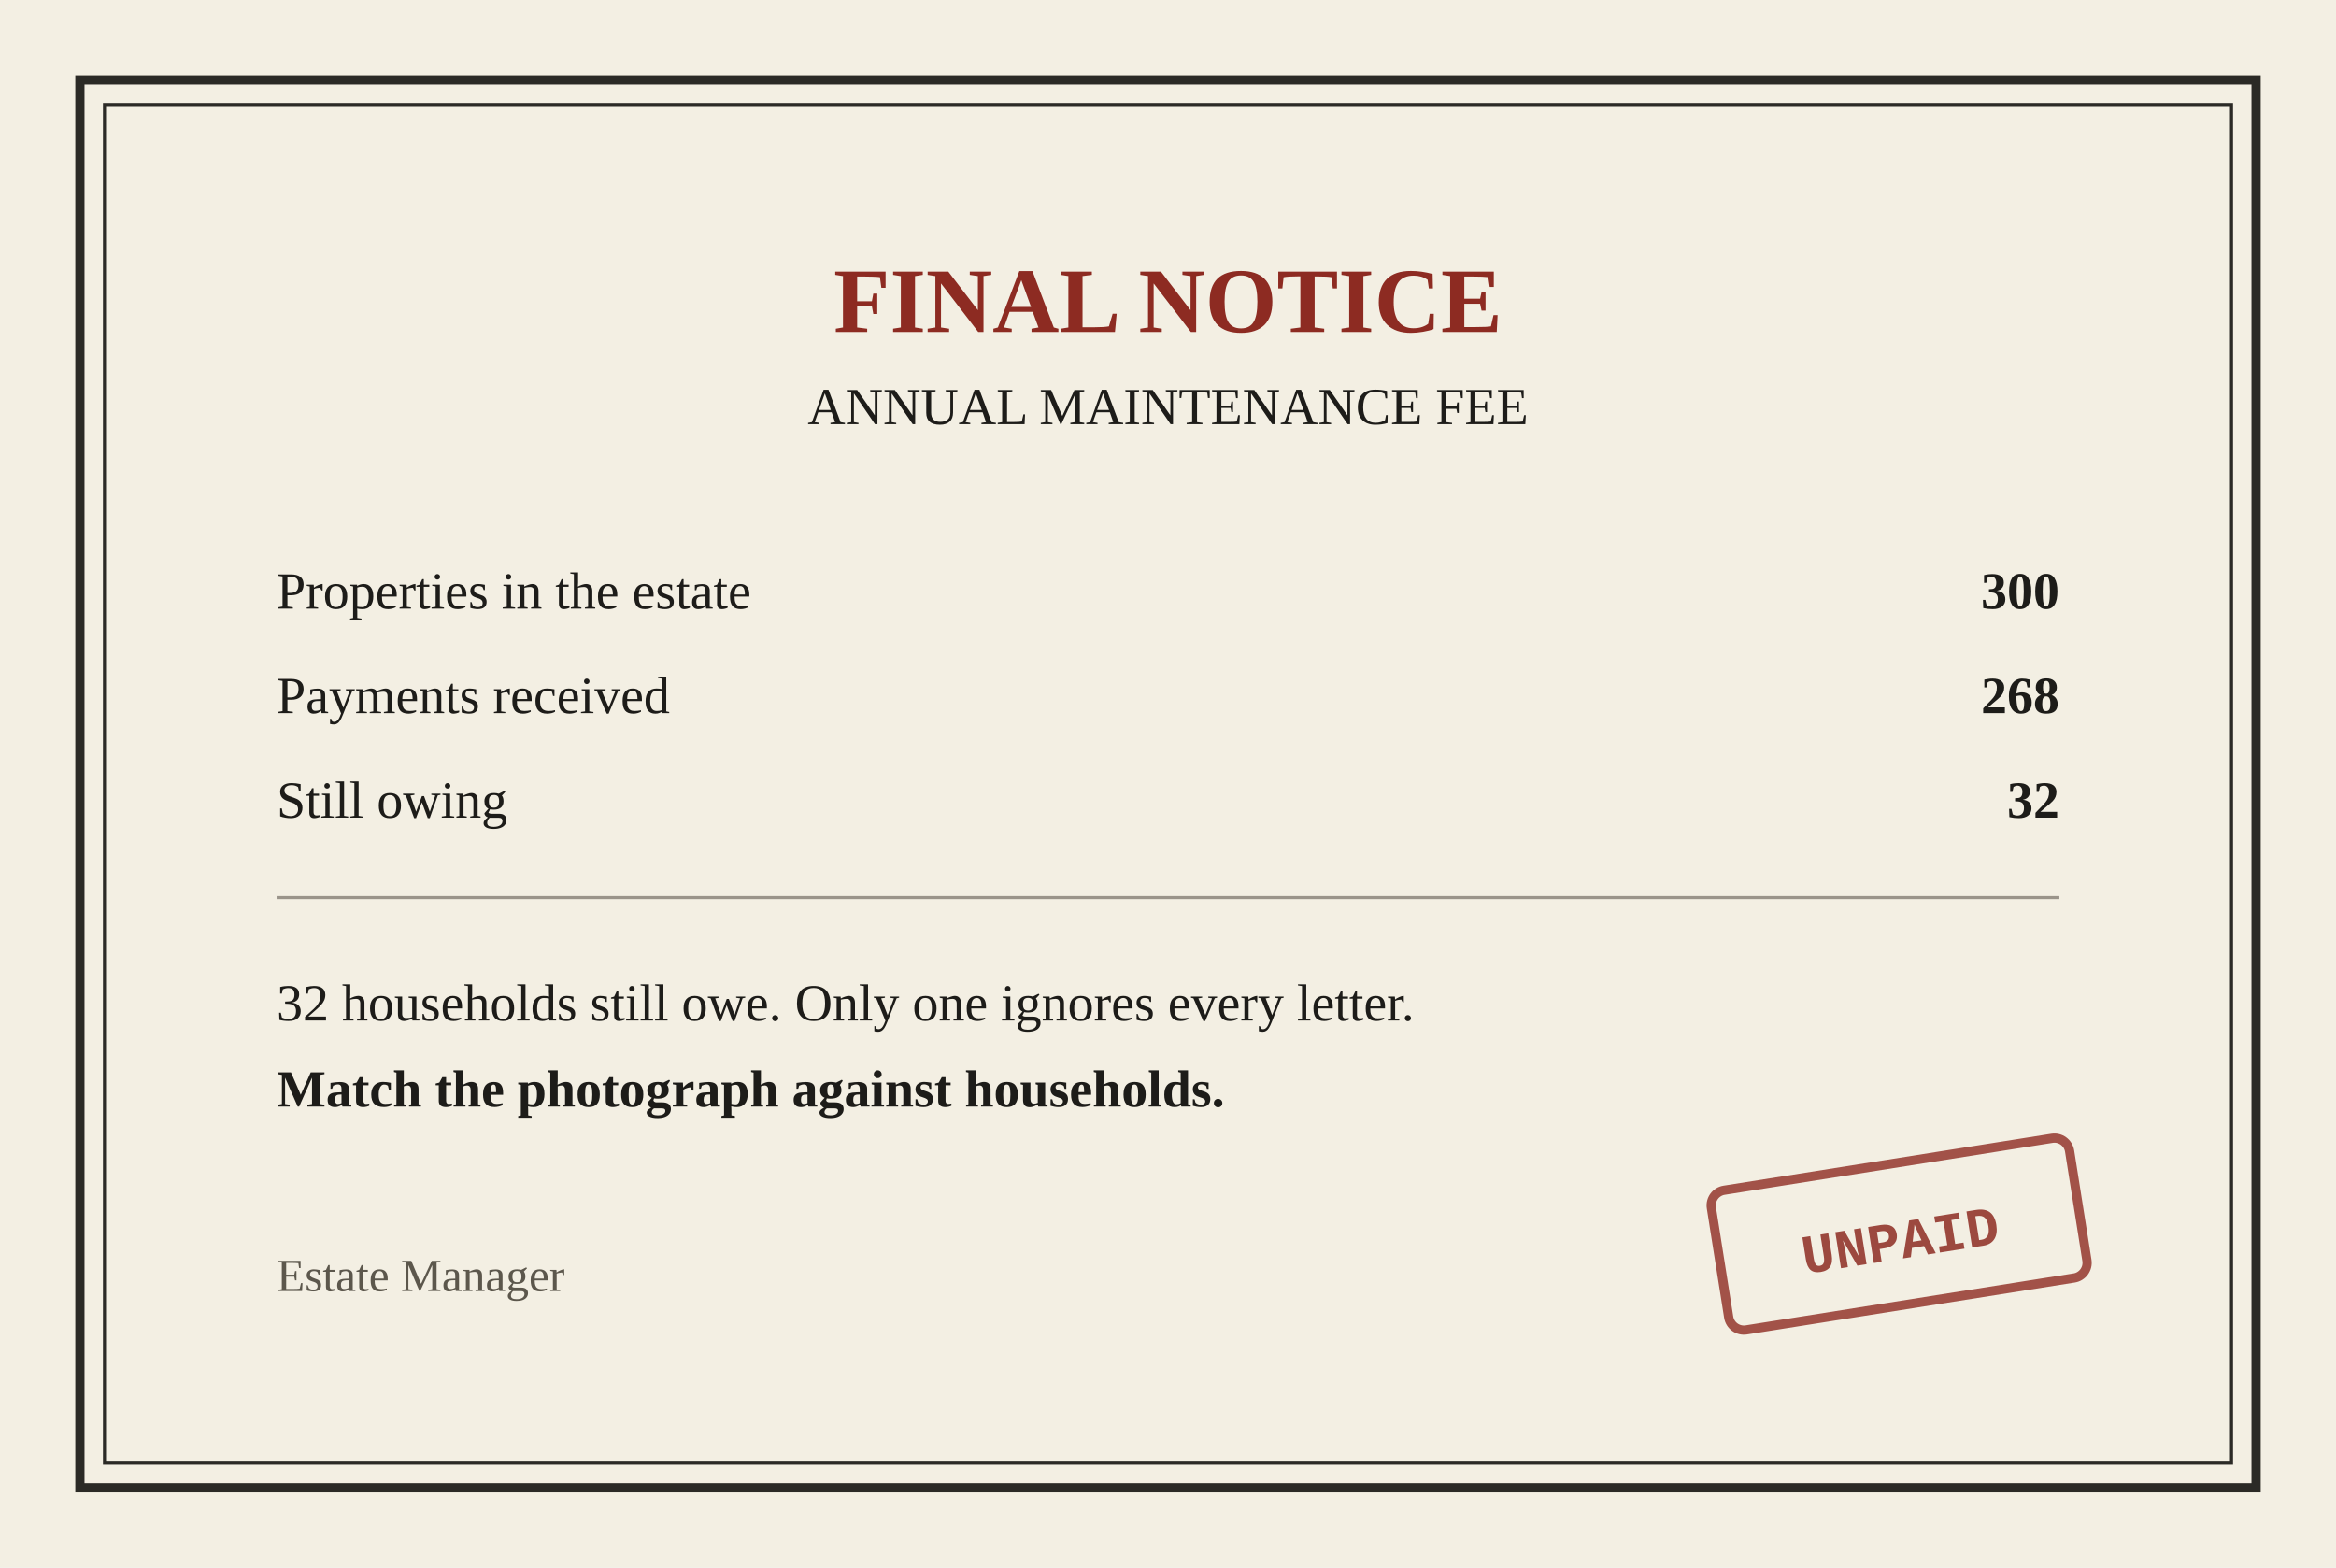
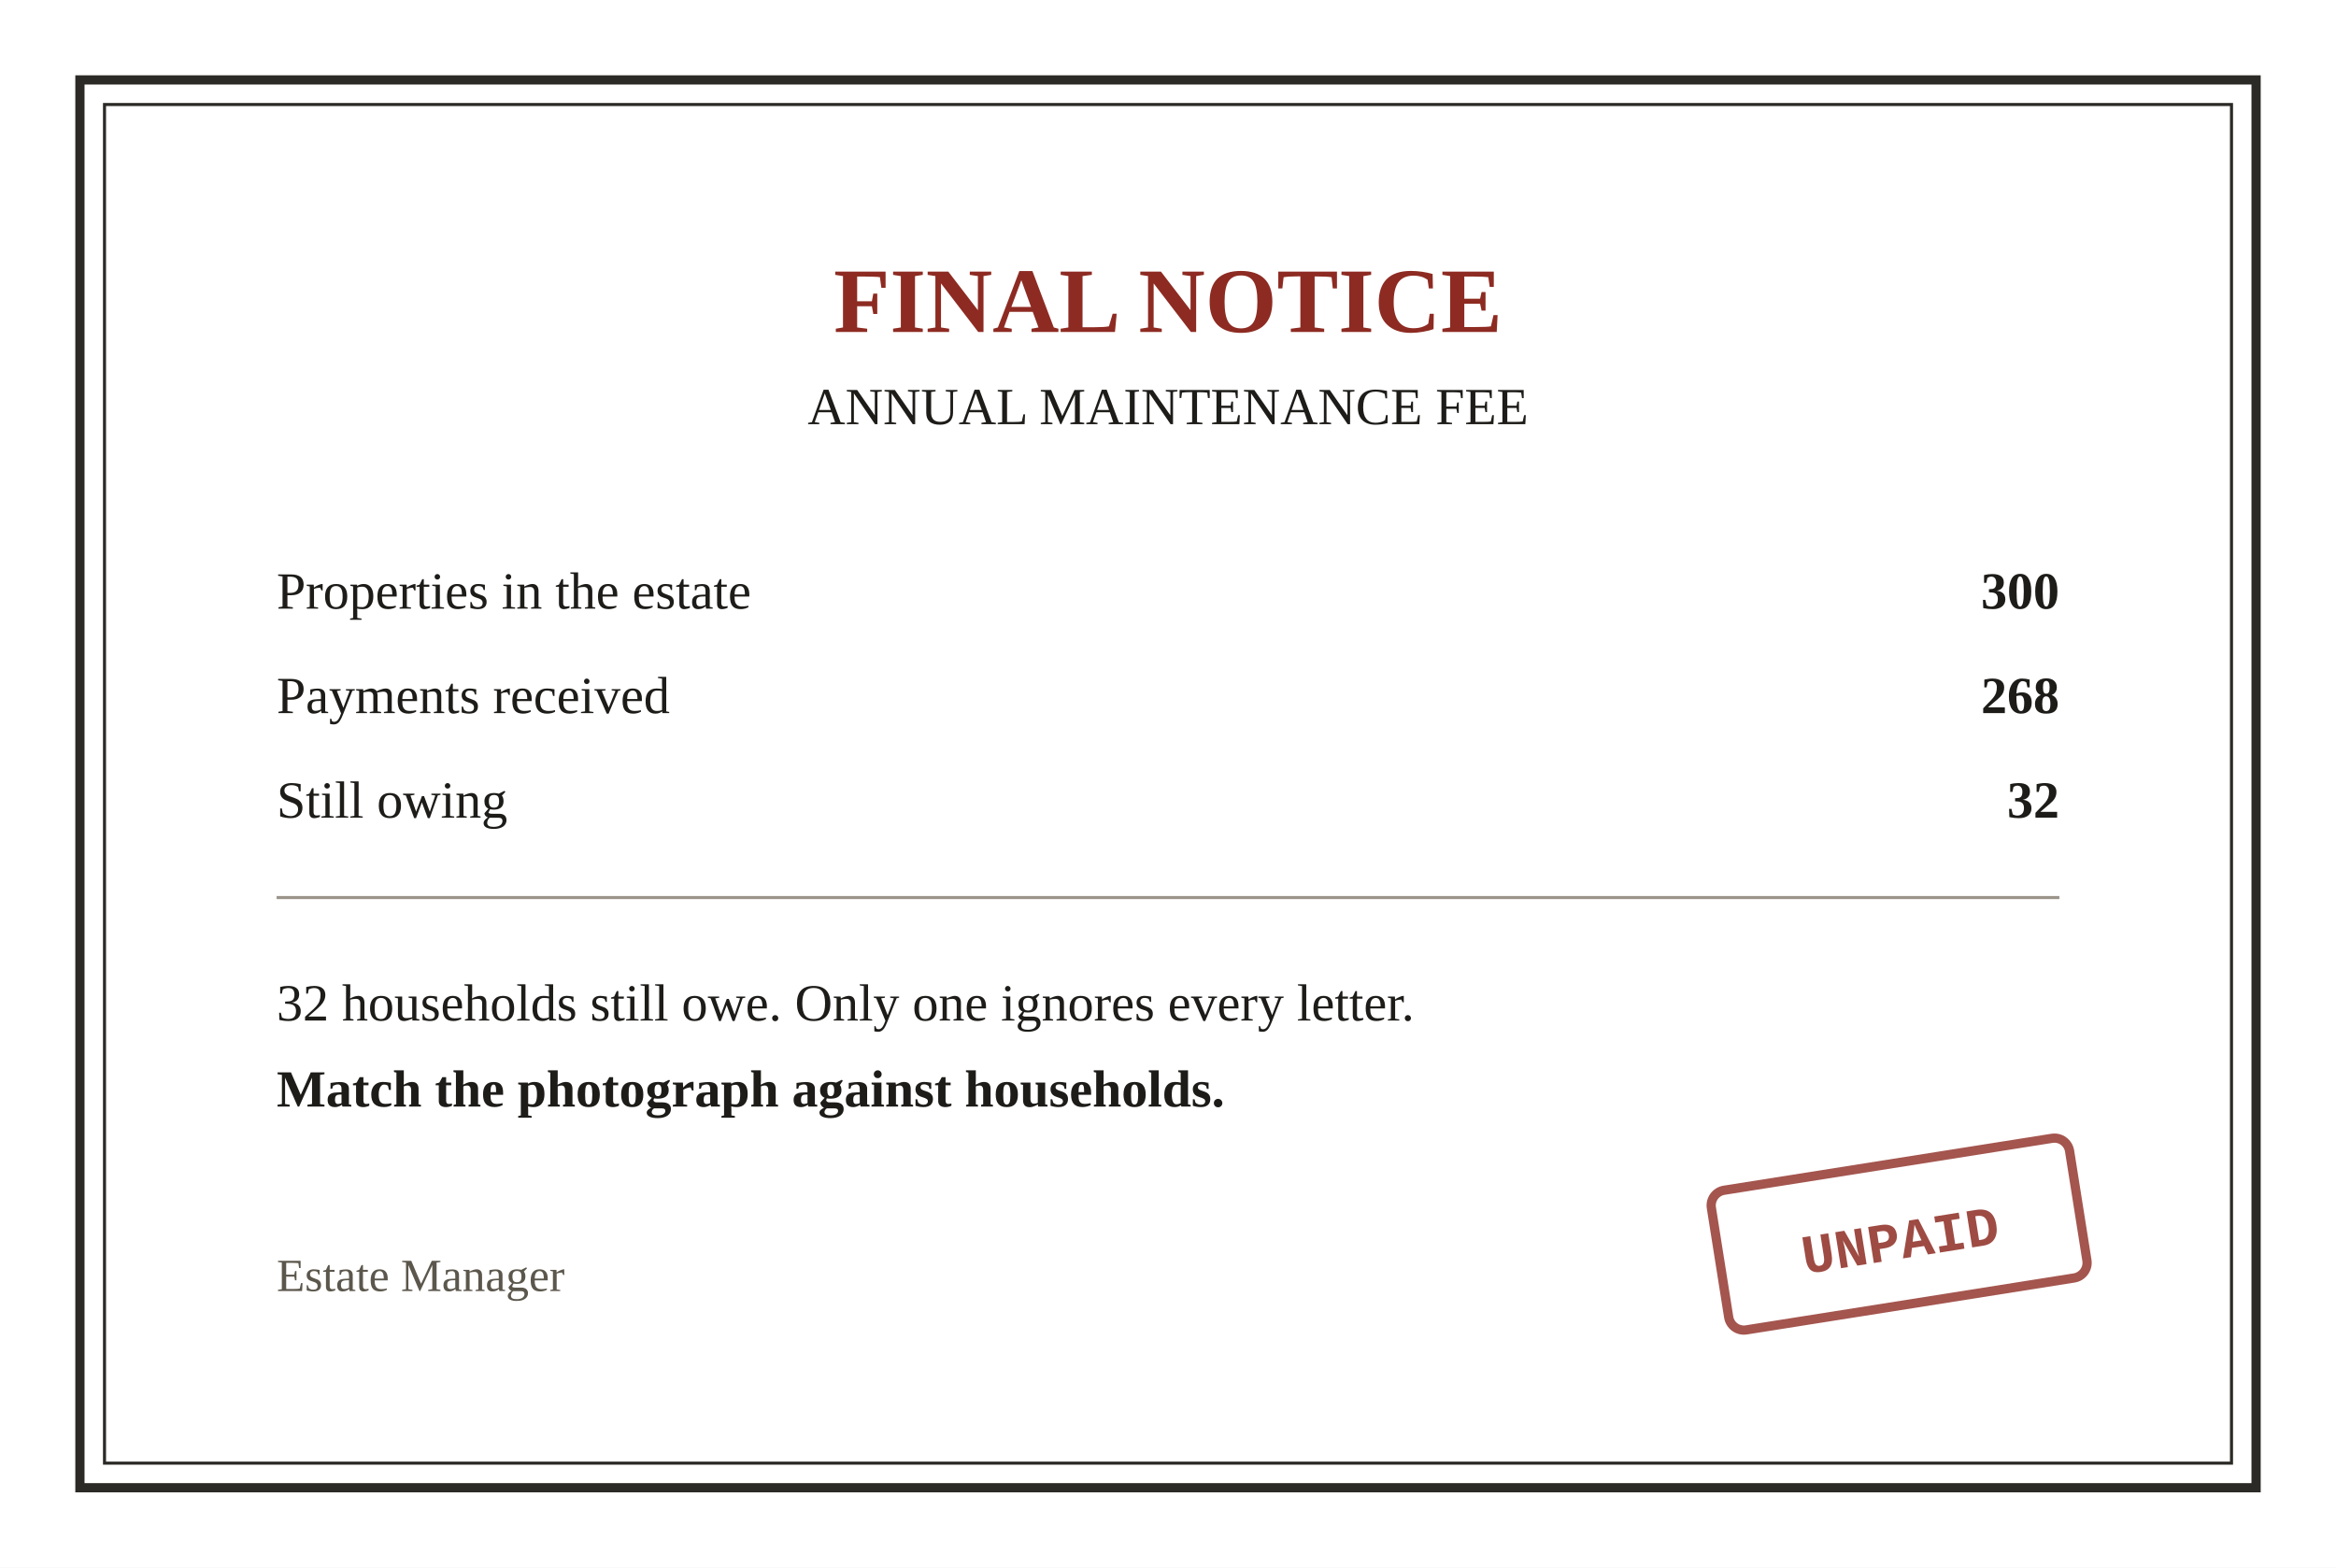
<svg xmlns="http://www.w3.org/2000/svg" width="760" height="510" viewBox="0 0 760 510">
-   <rect width="760" height="510" fill="#f3efe3" />
+   <rect width="760" height="510" fill="#ffffff" />
  <rect x="26" y="26" width="708" height="458" fill="none" stroke="#2b2a26" stroke-width="3" />
  <rect x="34" y="34" width="692" height="442" fill="none" stroke="#2b2a26" stroke-width="1" />
  <g font-family="Georgia, 'Times New Roman', serif" text-anchor="middle">
    <text x="380" y="108" font-size="30" font-weight="bold" fill="#8d2b22">FINAL NOTICE</text>
    <text x="380" y="138" font-size="17" fill="#1d1c19">ANNUAL MAINTENANCE FEE</text>
  </g>
  <g font-family="Georgia, 'Times New Roman', serif" font-size="17" fill="#1d1c19">
    <text x="90" y="198">Properties in the estate</text>
    <text x="670" y="198" text-anchor="end" font-weight="bold">300</text>
    <text x="90" y="232">Payments received</text>
    <text x="670" y="232" text-anchor="end" font-weight="bold">268</text>
    <text x="90" y="266">Still owing</text>
    <text x="670" y="266" text-anchor="end" font-weight="bold">32</text>
  </g>
  <line x1="90" y1="292" x2="670" y2="292" stroke="#9a948a" stroke-width="1" />
  <g font-family="Georgia, 'Times New Roman', serif" font-size="17" fill="#1d1c19">
    <text x="90" y="332">32 households still owe. Only one ignores every letter.</text>
    <text x="90" y="360" font-weight="bold">Match the photograph against households.</text>
  </g>
  <text x="90" y="420" font-family="Georgia, 'Times New Roman', serif" font-size="15" fill="#5c574c">
    Estate Manager
  </text>
  <g transform="translate(556,388) rotate(-9)">
    <rect x="0" y="0" width="118" height="46" rx="5" fill="none" stroke="#8d2b22" stroke-width="3" opacity="0.8" />
    <text x="59" y="31" text-anchor="middle" font-family="'Courier New', monospace" font-size="18" font-weight="bold" fill="#8d2b22" opacity="0.85">UNPAID</text>
  </g>
</svg>
